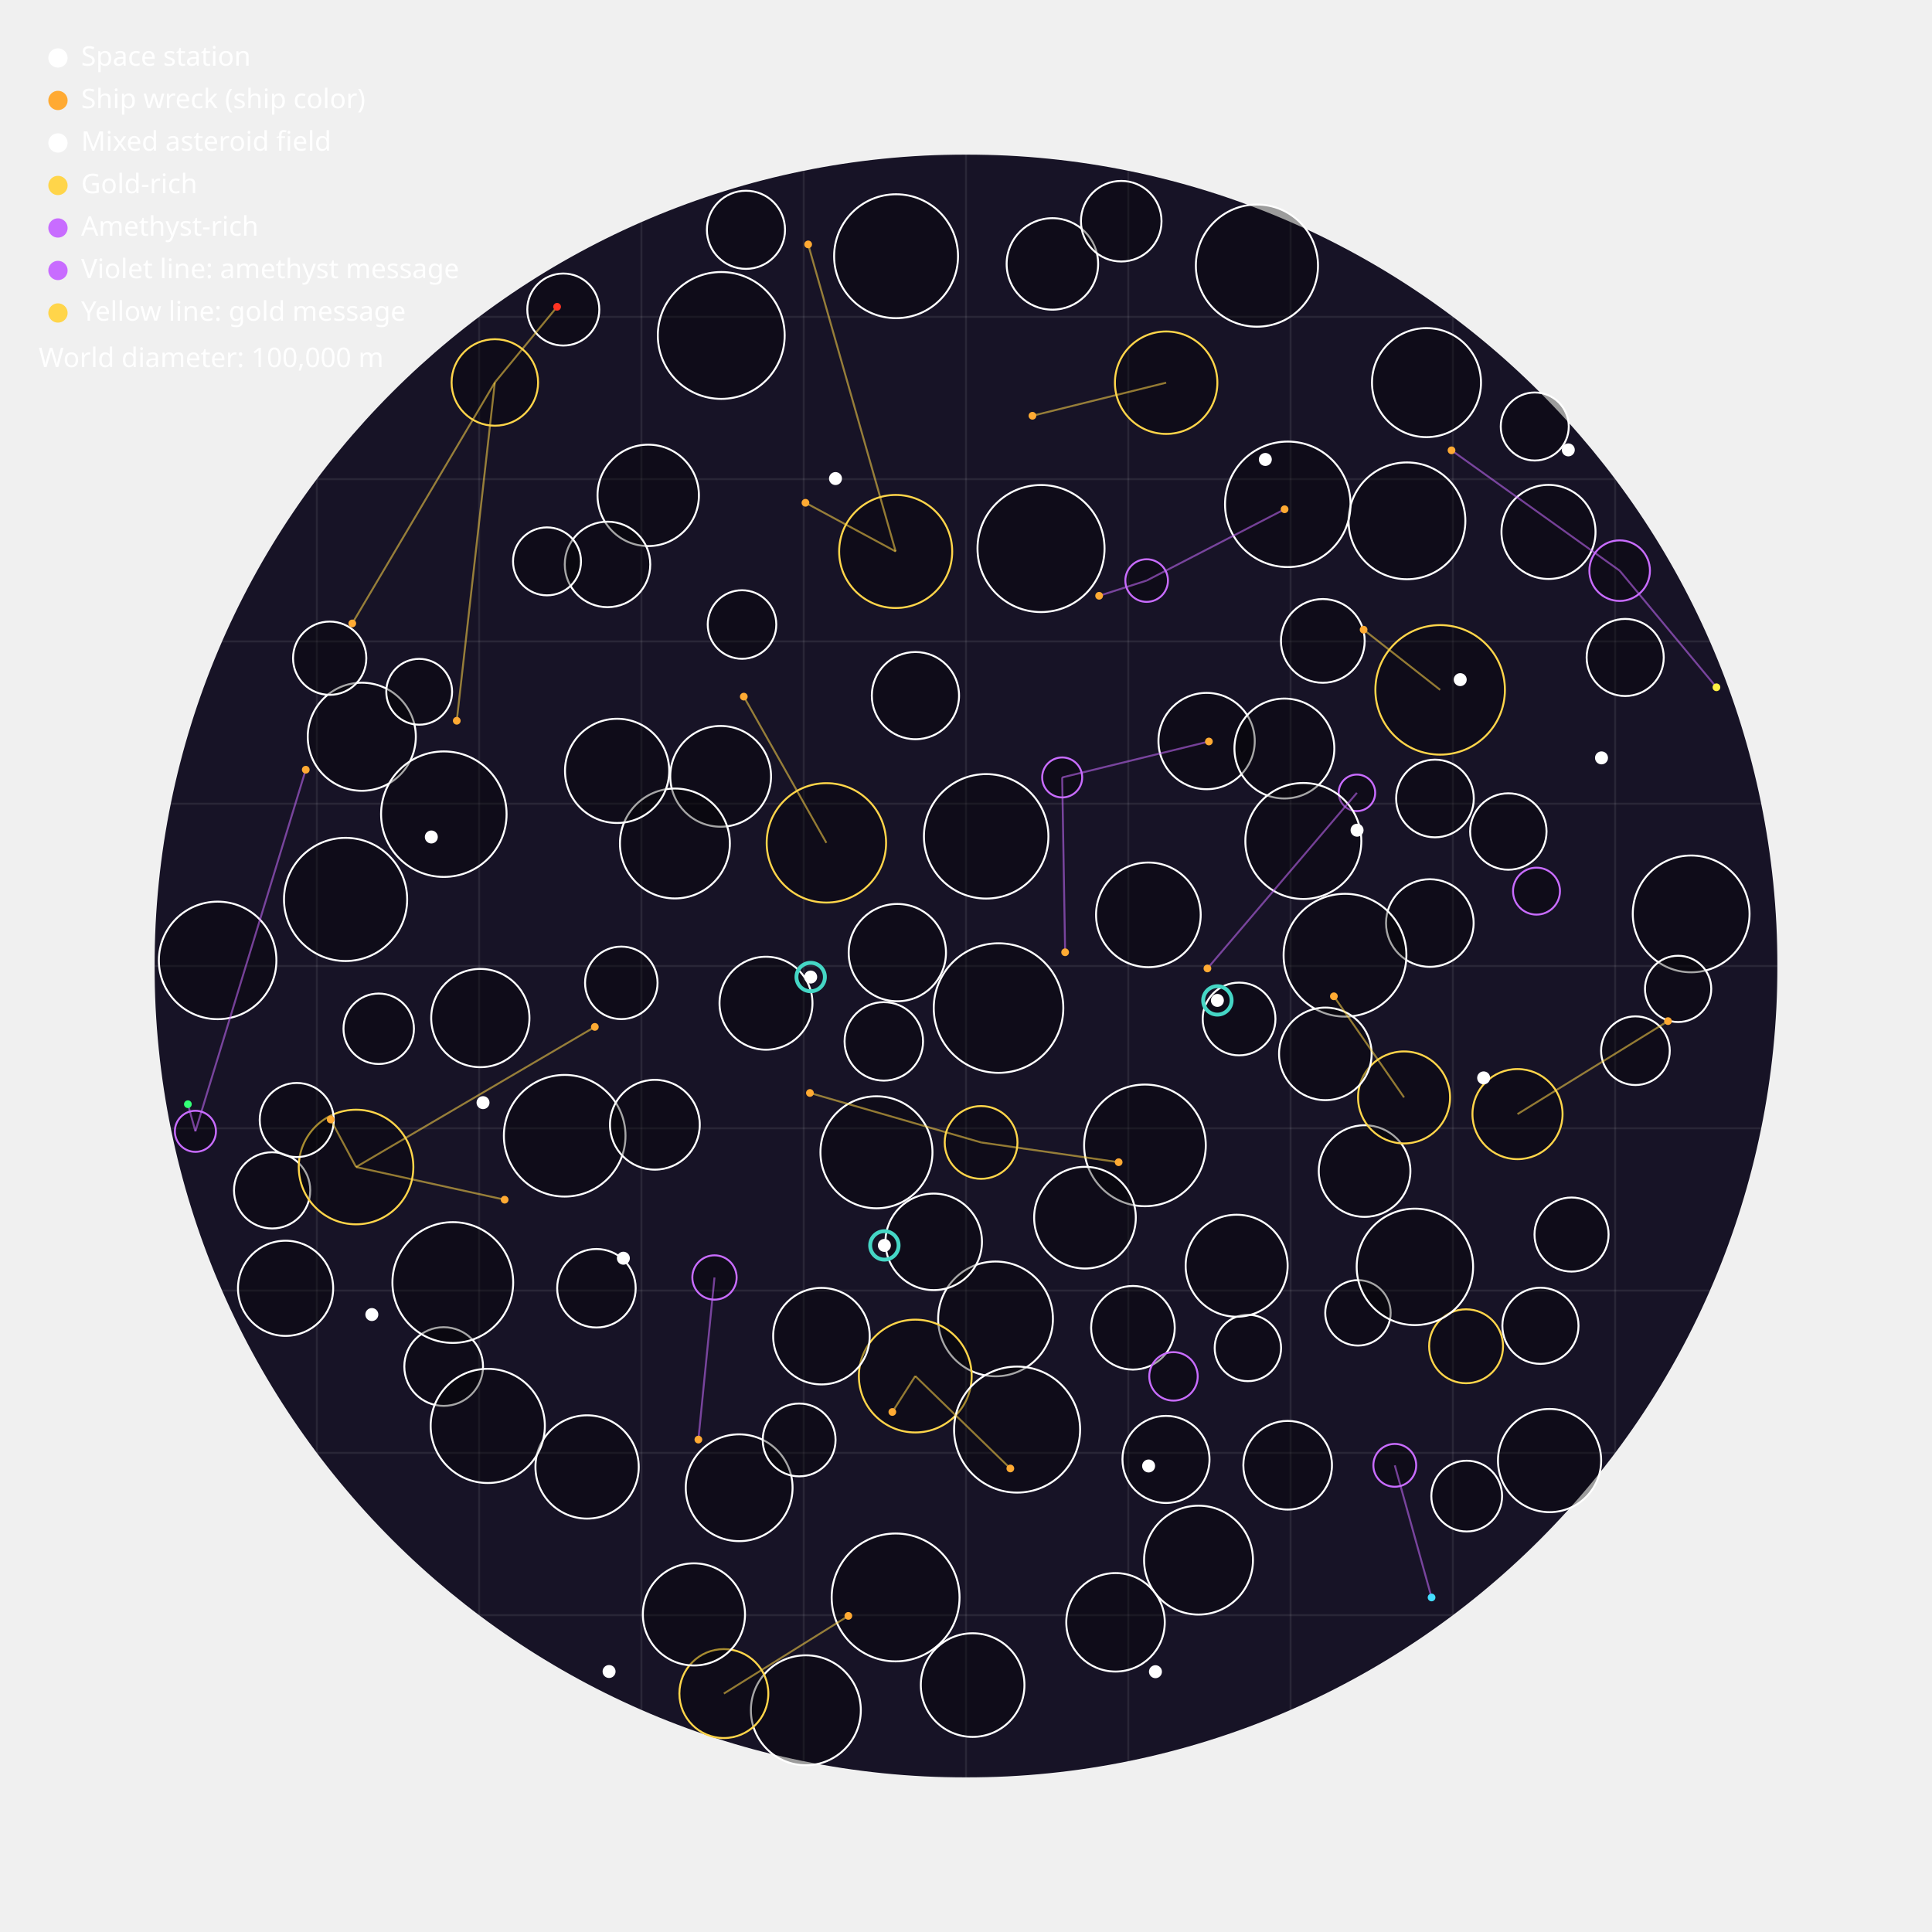
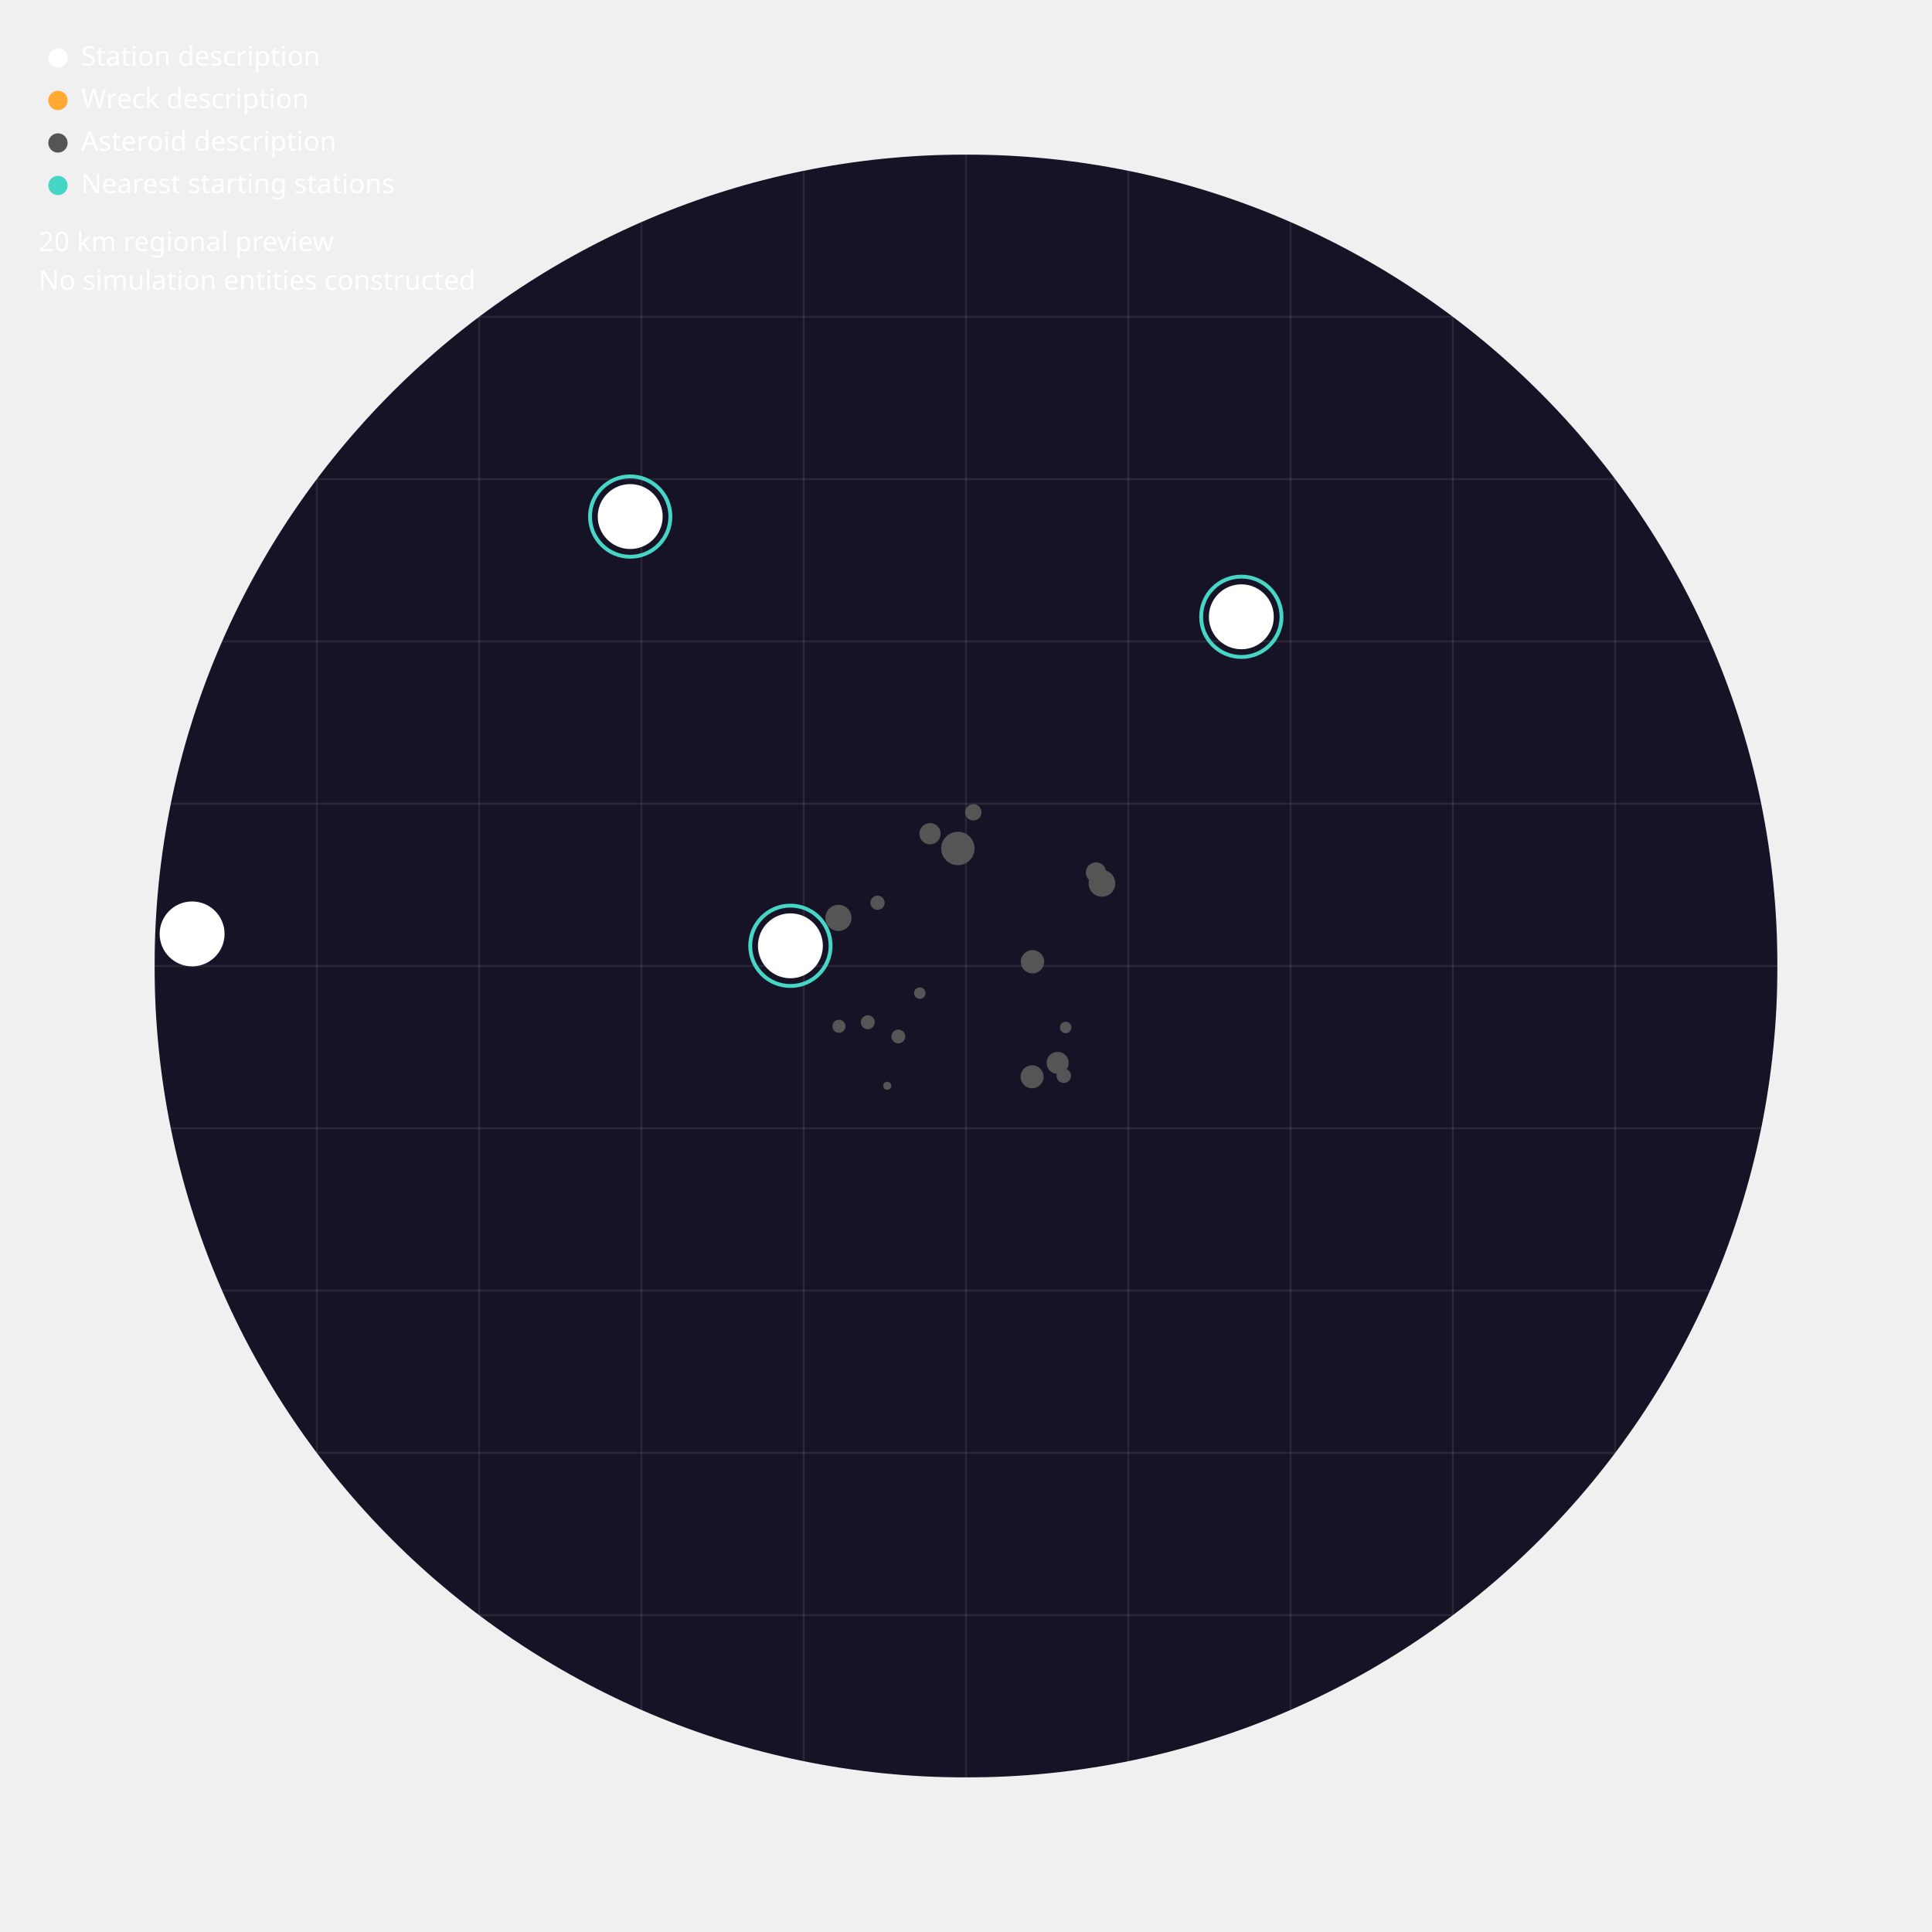
<svg xmlns="http://www.w3.org/2000/svg" viewBox="0 0 1000 1000" style="background:#100c1c;font:14px sans-serif">
  <defs>
    <clipPath id="world">
      <circle cx="500" cy="500" r="420" />
    </clipPath>
  </defs>
  <circle cx="500" cy="500" r="420" fill="#171326" />
  <g clip-path="url(#world)" stroke="#fff" stroke-opacity=".08">
    <line x1="80" y1="80" x2="80" y2="920" />
    <line x1="80" y1="80" x2="920" y2="80" />
    <line x1="164" y1="80" x2="164" y2="920" />
    <line x1="80" y1="164" x2="920" y2="164" />
    <line x1="248" y1="80" x2="248" y2="920" />
    <line x1="80" y1="248" x2="920" y2="248" />
    <line x1="332" y1="80" x2="332" y2="920" />
    <line x1="80" y1="332" x2="920" y2="332" />
    <line x1="416" y1="80" x2="416" y2="920" />
    <line x1="80" y1="416" x2="920" y2="416" />
    <line x1="500" y1="80" x2="500" y2="920" />
    <line x1="80" y1="500" x2="920" y2="500" />
    <line x1="584" y1="80" x2="584" y2="920" />
    <line x1="80" y1="584" x2="920" y2="584" />
    <line x1="668" y1="80" x2="668" y2="920" />
    <line x1="80" y1="668" x2="920" y2="668" />
    <line x1="752" y1="80" x2="752" y2="920" />
    <line x1="80" y1="752" x2="920" y2="752" />
    <line x1="836" y1="80" x2="836" y2="920" />
    <line x1="80" y1="836" x2="920" y2="836" />
    <line x1="920" y1="80" x2="920" y2="920" />
    <line x1="80" y1="920" x2="920" y2="920" />
  </g>
-   <circle cx="758.841" cy="696.823" r="19.129" fill="black" fill-opacity=".35" stroke="#ffd54a" />
-   <circle cx="473.831" cy="360.05" r="22.571" fill="black" fill-opacity=".35" stroke="white" />
-   <circle cx="702.874" cy="679.528" r="16.933" fill="black" fill-opacity=".35" stroke="white" />
-   <circle cx="386.107" cy="118.943" r="20.22" fill="black" fill-opacity=".35" stroke="white" />
-   <circle cx="544.714" cy="136.606" r="23.677" fill="black" fill-opacity=".35" stroke="white" />
-   <circle cx="396.475" cy="519.264" r="24.056" fill="black" fill-opacity=".35" stroke="white" />
-   <circle cx="740.079" cy="477.76" r="22.671" fill="black" fill-opacity=".35" stroke="white" />
-   <circle cx="248.619" cy="526.937" r="25.425" fill="black" fill-opacity=".35" stroke="white" />
-   <circle cx="427.737" cy="436.268" r="30.901" fill="black" fill-opacity=".35" stroke="#ffd54a" />
-   <circle cx="593.502" cy="300.495" r="11.026" fill="black" fill-opacity=".35" stroke="#c86cff" />
-   <circle cx="706.304" cy="606.134" r="23.713" fill="black" fill-opacity=".35" stroke="white" />
-   <circle cx="515.289" cy="682.662" r="29.704" fill="black" fill-opacity=".35" stroke="white" />
-   <circle cx="696.172" cy="494.413" r="31.782" fill="black" fill-opacity=".35" stroke="white" />
-   <circle cx="369.819" cy="661.226" r="11.466" fill="black" fill-opacity=".35" stroke="#c86cff" />
-   <circle cx="745.421" cy="357.072" r="33.524" fill="black" fill-opacity=".35" stroke="#ffd54a" />
-   <circle cx="728.241" cy="269.582" r="30.228" fill="black" fill-opacity=".35" stroke="white" />
-   <circle cx="841.198" cy="340.302" r="19.953" fill="black" fill-opacity=".35" stroke="white" />
-   <circle cx="303.879" cy="759.297" r="26.731" fill="black" fill-opacity=".35" stroke="white" />
-   <circle cx="846.499" cy="543.833" r="17.773" fill="black" fill-opacity=".35" stroke="white" />
-   <circle cx="187.264" cy="381.333" r="27.968" fill="black" fill-opacity=".35" stroke="white" />
-   <circle cx="721.938" cy="758.451" r="11.087" fill="black" fill-opacity=".35" stroke="#c86cff" />
-   <circle cx="178.872" cy="465.545" r="31.874" fill="black" fill-opacity=".35" stroke="white" />
-   <circle cx="463.603" cy="285.439" r="29.261" fill="black" fill-opacity=".35" stroke="#ffd54a" />
-   <circle cx="666.486" cy="758.399" r="22.938" fill="black" fill-opacity=".35" stroke="white" />
-   <circle cx="795.29" cy="461.248" r="12.148" fill="black" fill-opacity=".35" stroke="#c86cff" />
-   <circle cx="620.36" cy="807.52" r="28.178" fill="black" fill-opacity=".35" stroke="white" />
-   <circle cx="417.111" cy="885.228" r="28.449" fill="black" fill-opacity=".35" stroke="white" />
-   <circle cx="577.398" cy="839.706" r="25.489" fill="black" fill-opacity=".35" stroke="white" />
-   <circle cx="666.554" cy="261.03" r="32.477" fill="black" fill-opacity=".35" stroke="white" />
-   <circle cx="335.518" cy="256.404" r="26.242" fill="black" fill-opacity=".35" stroke="white" />
-   <circle cx="516.835" cy="521.773" r="33.529" fill="black" fill-opacity=".35" stroke="white" />
-   <circle cx="229.728" cy="421.41" r="32.478" fill="black" fill-opacity=".35" stroke="white" />
-   <circle cx="292.283" cy="587.858" r="31.476" fill="black" fill-opacity=".35" stroke="white" />
-   <circle cx="702.343" cy="410.363" r="9.45" fill="black" fill-opacity=".35" stroke="#c86cff" />
-   <circle cx="549.784" cy="402.403" r="10.354" fill="black" fill-opacity=".35" stroke="#c86cff" />
-   <circle cx="592.623" cy="592.846" r="31.485" fill="black" fill-opacity=".35" stroke="white" />
-   <circle cx="382.588" cy="770.052" r="27.642" fill="black" fill-opacity=".35" stroke="white" />
-   <circle cx="780.711" cy="430.388" r="19.775" fill="black" fill-opacity=".35" stroke="white" />
-   <circle cx="384.065" cy="323.25" r="17.74" fill="black" fill-opacity=".35" stroke="white" />
-   <circle cx="374.669" cy="876.59" r="23.018" fill="black" fill-opacity=".35" stroke="#ffd54a" />
-   <circle cx="256.129" cy="197.959" r="22.388" fill="black" fill-opacity=".35" stroke="#ffd54a" />
-   <circle cx="101.145" cy="585.566" r="10.633" fill="black" fill-opacity=".35" stroke="#c86cff" />
-   <circle cx="759.166" cy="774.379" r="18.313" fill="black" fill-opacity=".35" stroke="white" />
-   <circle cx="373.008" cy="401.833" r="26.08" fill="black" fill-opacity=".35" stroke="white" />
-   <circle cx="875.347" cy="473.028" r="30.222" fill="black" fill-opacity=".35" stroke="white" />
-   <circle cx="196.023" cy="532.486" r="18.229" fill="black" fill-opacity=".35" stroke="white" />
-   <circle cx="170.646" cy="340.684" r="18.963" fill="black" fill-opacity=".35" stroke="white" />
-   <circle cx="650.588" cy="137.487" r="31.61" fill="black" fill-opacity=".35" stroke="white" />
-   <circle cx="645.904" cy="697.702" r="17.18" fill="black" fill-opacity=".35" stroke="white" />
-   <circle cx="229.641" cy="707.318" r="20.367" fill="black" fill-opacity=".35" stroke="white" />
-   <circle cx="373.318" cy="173.628" r="32.827" fill="black" fill-opacity=".35" stroke="white" />
-   <circle cx="314.448" cy="292.143" r="22.122" fill="black" fill-opacity=".35" stroke="white" />
-   <circle cx="603.597" cy="198.08" r="26.513" fill="black" fill-opacity=".35" stroke="#ffd54a" />
-   <circle cx="112.65" cy="497.104" r="30.421" fill="black" fill-opacity=".35" stroke="white" />
-   <circle cx="503.434" cy="872.196" r="26.819" fill="black" fill-opacity=".35" stroke="white" />
-   <circle cx="624.534" cy="383.563" r="24.926" fill="black" fill-opacity=".35" stroke="white" />
-   <circle cx="140.852" cy="616.13" r="19.73" fill="black" fill-opacity=".35" stroke="white" />
-   <circle cx="234.374" cy="663.832" r="31.253" fill="black" fill-opacity=".35" stroke="white" />
-   <circle cx="338.958" cy="582.16" r="23.24" fill="black" fill-opacity=".35" stroke="white" />
-   <circle cx="473.745" cy="712.243" r="29.193" fill="black" fill-opacity=".35" stroke="#ffd54a" />
-   <circle cx="184.293" cy="604.047" r="29.658" fill="black" fill-opacity=".35" stroke="#ffd54a" />
-   <circle cx="507.814" cy="591.327" r="18.832" fill="black" fill-opacity=".35" stroke="#ffd54a" />
-   <circle cx="153.603" cy="579.716" r="19.175" fill="black" fill-opacity=".35" stroke="white" />
-   <circle cx="463.565" cy="826.829" r="33.093" fill="black" fill-opacity=".35" stroke="white" />
-   <circle cx="801.499" cy="275.32" r="24.339" fill="black" fill-opacity=".35" stroke="white" />
-   <circle cx="483.284" cy="642.777" r="24.978" fill="black" fill-opacity=".35" stroke="white" />
-   <circle cx="813.431" cy="638.994" r="19.168" fill="black" fill-opacity=".35" stroke="white" />
-   <circle cx="732.349" cy="655.736" r="30.128" fill="black" fill-opacity=".35" stroke="white" />
-   <circle cx="349.332" cy="436.584" r="28.448" fill="black" fill-opacity=".35" stroke="white" />
-   <circle cx="464.457" cy="493.069" r="25.177" fill="black" fill-opacity=".35" stroke="white" />
-   <circle cx="641.344" cy="527.421" r="18.83" fill="black" fill-opacity=".35" stroke="white" />
-   <circle cx="561.581" cy="630.264" r="26.309" fill="black" fill-opacity=".35" stroke="white" />
-   <circle cx="308.71" cy="666.793" r="20.319" fill="black" fill-opacity=".35" stroke="white" />
-   <circle cx="425.173" cy="691.591" r="24.983" fill="black" fill-opacity=".35" stroke="white" />
-   <circle cx="738.355" cy="198.043" r="28.213" fill="black" fill-opacity=".35" stroke="white" />
-   <circle cx="457.466" cy="539.014" r="20.31" fill="black" fill-opacity=".35" stroke="white" />
-   <circle cx="216.973" cy="358.067" r="17.035" fill="black" fill-opacity=".35" stroke="white" />
-   <circle cx="147.815" cy="666.824" r="24.632" fill="black" fill-opacity=".35" stroke="white" />
-   <circle cx="664.794" cy="387.441" r="25.853" fill="black" fill-opacity=".35" stroke="white" />
-   <circle cx="291.562" cy="160.215" r="18.639" fill="black" fill-opacity=".35" stroke="white" />
-   <circle cx="640.085" cy="655.139" r="26.396" fill="black" fill-opacity=".35" stroke="white" />
-   <circle cx="794.394" cy="220.757" r="17.605" fill="black" fill-opacity=".35" stroke="white" />
-   <circle cx="586.411" cy="687.256" r="21.639" fill="black" fill-opacity=".35" stroke="white" />
-   <circle cx="538.831" cy="283.922" r="32.876" fill="black" fill-opacity=".35" stroke="white" />
-   <circle cx="838.332" cy="295.365" r="15.678" fill="black" fill-opacity=".35" stroke="#c86cff" />
-   <circle cx="453.654" cy="596.419" r="28.99" fill="black" fill-opacity=".35" stroke="white" />
-   <circle cx="319.414" cy="398.998" r="26.969" fill="black" fill-opacity=".35" stroke="white" />
-   <circle cx="359.183" cy="835.613" r="26.436" fill="black" fill-opacity=".35" stroke="white" />
-   <circle cx="726.74" cy="568.029" r="23.812" fill="black" fill-opacity=".35" stroke="#ffd54a" />
-   <circle cx="321.587" cy="508.723" r="18.762" fill="black" fill-opacity=".35" stroke="white" />
-   <circle cx="797.327" cy="686.221" r="19.707" fill="black" fill-opacity=".35" stroke="white" />
-   <circle cx="603.509" cy="755.391" r="22.533" fill="black" fill-opacity=".35" stroke="white" />
-   <circle cx="802.053" cy="755.977" r="26.704" fill="black" fill-opacity=".35" stroke="white" />
-   <circle cx="413.635" cy="745.31" r="18.849" fill="black" fill-opacity=".35" stroke="white" />
-   <circle cx="868.588" cy="511.846" r="17.151" fill="black" fill-opacity=".35" stroke="white" />
-   <circle cx="594.401" cy="473.521" r="27.082" fill="black" fill-opacity=".35" stroke="white" />
-   <circle cx="685.996" cy="545.476" r="23.954" fill="black" fill-opacity=".35" stroke="white" />
-   <circle cx="674.603" cy="435.288" r="30.017" fill="black" fill-opacity=".35" stroke="white" />
-   <circle cx="785.46" cy="576.658" r="23.32" fill="black" fill-opacity=".35" stroke="#ffd54a" />
-   <circle cx="526.447" cy="739.945" r="32.615" fill="black" fill-opacity=".35" stroke="white" />
-   <circle cx="283.134" cy="290.561" r="17.585" fill="black" fill-opacity=".35" stroke="white" />
-   <circle cx="252.465" cy="738.046" r="29.552" fill="black" fill-opacity=".35" stroke="white" />
-   <circle cx="607.397" cy="712.41" r="12.546" fill="black" fill-opacity=".35" stroke="#c86cff" />
-   <circle cx="684.692" cy="331.733" r="21.674" fill="black" fill-opacity=".35" stroke="white" />
-   <circle cx="510.442" cy="432.886" r="32.215" fill="black" fill-opacity=".35" stroke="white" />
-   <circle cx="463.809" cy="132.619" r="32.065" fill="black" fill-opacity=".35" stroke="white" />
-   <circle cx="580.351" cy="114.497" r="20.855" fill="black" fill-opacity=".35" stroke="white" />
-   <circle cx="742.739" cy="413.297" r="20.098" fill="black" fill-opacity=".35" stroke="white" />
-   <g stroke-opacity=".55">
-     <line x1="888.423" y1="355.738" x2="838.332" y2="295.365" stroke="#c86cff" />
-     <line x1="97.246" y1="571.54" x2="101.145" y2="585.566" stroke="#c86cff" />
-     <line x1="740.976" y1="826.845" x2="721.938" y2="758.451" stroke="#c86cff" />
-     <line x1="288.355" y1="158.79" x2="256.129" y2="197.959" stroke="#ffd54a" />
-     <line x1="418.303" y1="126.507" x2="463.603" y2="285.439" stroke="#ffd54a" />
-     <line x1="751.305" y1="233.084" x2="838.332" y2="295.365" stroke="#c86cff" />
-     <line x1="863.349" y1="528.519" x2="785.46" y2="576.658" stroke="#ffd54a" />
-     <line x1="182.335" y1="322.683" x2="256.129" y2="197.959" stroke="#ffd54a" />
-     <line x1="158.263" y1="398.395" x2="101.145" y2="585.566" stroke="#c86cff" />
-     <line x1="439.104" y1="836.375" x2="374.669" y2="876.59" stroke="#ffd54a" />
-     <line x1="171.138" y1="579.437" x2="184.293" y2="604.047" stroke="#ffd54a" />
-     <line x1="236.42" y1="373.064" x2="256.129" y2="197.959" stroke="#ffd54a" />
-     <line x1="664.903" y1="263.592" x2="593.502" y2="300.495" stroke="#c86cff" />
-     <line x1="534.39" y1="215.2" x2="603.597" y2="198.08" stroke="#ffd54a" />
-     <line x1="361.478" y1="745.123" x2="369.819" y2="661.226" stroke="#c86cff" />
-     <line x1="705.801" y1="325.932" x2="745.421" y2="357.072" stroke="#ffd54a" />
-     <line x1="261.202" y1="620.961" x2="184.293" y2="604.047" stroke="#ffd54a" />
-     <line x1="522.956" y1="760.079" x2="473.745" y2="712.243" stroke="#ffd54a" />
-     <line x1="416.908" y1="260.23" x2="463.603" y2="285.439" stroke="#ffd54a" />
-     <line x1="461.873" y1="730.838" x2="473.745" y2="712.243" stroke="#ffd54a" />
-     <line x1="568.906" y1="308.377" x2="593.502" y2="300.495" stroke="#c86cff" />
-     <line x1="307.881" y1="531.519" x2="184.293" y2="604.047" stroke="#ffd54a" />
-     <line x1="690.419" y1="515.68" x2="726.74" y2="568.029" stroke="#ffd54a" />
-     <line x1="384.985" y1="360.574" x2="427.737" y2="436.268" stroke="#ffd54a" />
-     <line x1="625.722" y1="383.794" x2="549.784" y2="402.403" stroke="#c86cff" />
-     <line x1="579.009" y1="601.551" x2="507.814" y2="591.327" stroke="#ffd54a" />
-     <line x1="624.963" y1="501.27" x2="702.343" y2="410.363" stroke="#c86cff" />
-     <line x1="419.217" y1="565.715" x2="507.814" y2="591.327" stroke="#ffd54a" />
-     <line x1="551.312" y1="492.889" x2="549.784" y2="402.403" stroke="#c86cff" />
-   </g>
-   <circle cx="654.93" cy="237.814" r="3.36" fill="white" />
-   <circle cx="598.059" cy="865.269" r="3.36" fill="white" />
-   <circle cx="315.259" cy="865.169" r="3.36" fill="white" />
-   <circle cx="432.447" cy="247.7" r="3.36" fill="white" />
-   <circle cx="828.935" cy="392.281" r="3.36" fill="white" />
-   <circle cx="630.119" cy="517.811" r="3.36" fill="white" />
-   <circle cx="457.756" cy="644.62" r="3.36" fill="white" />
-   <circle cx="594.52" cy="758.791" r="3.36" fill="white" />
-   <circle cx="755.809" cy="351.779" r="3.36" fill="white" />
-   <circle cx="702.417" cy="429.71" r="3.36" fill="white" />
-   <circle cx="322.657" cy="651.254" r="3.36" fill="white" />
-   <circle cx="419.604" cy="505.707" r="3.36" fill="white" />
-   <circle cx="767.934" cy="557.914" r="3.36" fill="white" />
-   <circle cx="192.462" cy="680.407" r="3.36" fill="white" />
-   <circle cx="250.015" cy="570.723" r="3.36" fill="white" />
-   <circle cx="223.252" cy="433.223" r="3.36" fill="white" />
-   <circle cx="811.75" cy="232.859" r="3.36" fill="white" />
-   <circle cx="888.423" cy="355.738" r="2" fill="#fe4" />
-   <circle cx="97.246" cy="571.54" r="2" fill="#3f7" />
-   <circle cx="740.976" cy="826.845" r="2" fill="#4df" />
-   <circle cx="288.355" cy="158.79" r="2" fill="#f32" />
-   <circle cx="418.303" cy="126.507" r="2" fill="#fa3" />
-   <circle cx="751.305" cy="233.084" r="2" fill="#fa3" />
-   <circle cx="863.349" cy="528.519" r="2" fill="#fa3" />
-   <circle cx="182.335" cy="322.683" r="2" fill="#fa3" />
-   <circle cx="158.263" cy="398.395" r="2" fill="#fa3" />
-   <circle cx="439.104" cy="836.375" r="2" fill="#fa3" />
-   <circle cx="171.138" cy="579.437" r="2" fill="#fa3" />
-   <circle cx="236.42" cy="373.064" r="2" fill="#fa3" />
-   <circle cx="664.903" cy="263.592" r="2" fill="#fa3" />
-   <circle cx="534.39" cy="215.2" r="2" fill="#fa3" />
-   <circle cx="361.478" cy="745.123" r="2" fill="#fa3" />
-   <circle cx="705.801" cy="325.932" r="2" fill="#fa3" />
-   <circle cx="261.202" cy="620.961" r="2" fill="#fa3" />
-   <circle cx="522.956" cy="760.079" r="2" fill="#fa3" />
-   <circle cx="416.908" cy="260.23" r="2" fill="#fa3" />
-   <circle cx="461.873" cy="730.838" r="2" fill="#fa3" />
-   <circle cx="568.906" cy="308.377" r="2" fill="#fa3" />
-   <circle cx="307.881" cy="531.519" r="2" fill="#fa3" />
-   <circle cx="690.419" cy="515.68" r="2" fill="#fa3" />
-   <circle cx="384.985" cy="360.574" r="2" fill="#fa3" />
-   <circle cx="625.722" cy="383.794" r="2" fill="#fa3" />
-   <circle cx="579.009" cy="601.551" r="2" fill="#fa3" />
-   <circle cx="624.963" cy="501.27" r="2" fill="#fa3" />
-   <circle cx="419.217" cy="565.715" r="2" fill="#fa3" />
-   <circle cx="551.312" cy="492.889" r="2" fill="#fa3" />
-   <circle cx="419.604" cy="505.707" r="7.36" fill="none" stroke="#45d6c5" stroke-width="2" />
-   <circle cx="630.119" cy="517.811" r="7.36" fill="none" stroke="#45d6c5" stroke-width="2" />
-   <circle cx="457.756" cy="644.62" r="7.36" fill="none" stroke="#45d6c5" stroke-width="2" />
+   <circle cx="433.98" cy="475.096" r="6.772" fill="#555" />
+   <circle cx="481.364" cy="431.55" r="5.516" fill="#555" />
+   <circle cx="454.199" cy="467.263" r="3.688" fill="#555" />
+   <circle cx="495.801" cy="439.163" r="8.646" fill="#555" />
+   <circle cx="464.985" cy="536.484" r="3.591" fill="#555" />
+   <circle cx="434.237" cy="531.2" r="3.381" fill="#555" />
+   <circle cx="459.247" cy="561.984" r="2.103" fill="#555" />
+   <circle cx="476.08" cy="514.038" r="2.956" fill="#555" />
+   <circle cx="449.158" cy="529.122" r="3.617" fill="#555" />
+   <circle cx="534.415" cy="497.793" r="6.046" fill="#555" />
+   <circle cx="570.364" cy="457.208" r="6.917" fill="#555" />
+   <circle cx="567.301" cy="451.623" r="5.277" fill="#555" />
+   <circle cx="503.799" cy="420.436" r="4.242" fill="#555" />
+   <circle cx="551.595" cy="531.814" r="2.972" fill="#555" />
+   <circle cx="550.608" cy="556.815" r="3.735" fill="#555" />
+   <circle cx="534.216" cy="557.343" r="5.967" fill="#555" />
+   <circle cx="547.447" cy="550.169" r="5.717" fill="#555" />
+   <circle cx="99.431" cy="483.387" r="16.8" fill="white" />
+   <circle cx="326.192" cy="267.375" r="16.8" fill="white" />
+   <circle cx="409.112" cy="489.546" r="16.8" fill="white" />
+   <circle cx="642.508" cy="319.25" r="16.8" fill="white" />
+   <circle cx="409.112" cy="489.546" r="20.8" fill="none" stroke="#45d6c5" stroke-width="2" />
+   <circle cx="642.508" cy="319.25" r="20.8" fill="none" stroke="#45d6c5" stroke-width="2" />
+   <circle cx="326.192" cy="267.375" r="20.8" fill="none" stroke="#45d6c5" stroke-width="2" />
  <g fill="white">
    <circle cx="30" cy="30" r="5" fill="white" />
-     <text x="42" y="34">Space station</text>
+     <text x="42" y="34">Station description</text>
    <circle cx="30" cy="52" r="5" fill="#fa3" />
-     <text x="42" y="56">Ship wreck (ship color)</text>
-     <circle cx="30" cy="74" r="5" fill="white" />
-     <text x="42" y="78">Mixed asteroid field</text>
-     <circle cx="30" cy="96" r="5" fill="#ffd54a" />
-     <text x="42" y="100">Gold-rich</text>
-     <circle cx="30" cy="118" r="5" fill="#c86cff" />
-     <text x="42" y="122">Amethyst-rich</text>
-     <circle cx="30" cy="140" r="5" fill="#c86cff" />
-     <text x="42" y="144">Violet line: amethyst message</text>
-     <circle cx="30" cy="162" r="5" fill="#ffd54a" />
-     <text x="42" y="166">Yellow line: gold message</text>
-     <text x="20" y="190">World diameter: 100,000 m</text>
+     <text x="42" y="56">Wreck description</text>
+     <circle cx="30" cy="74" r="5" fill="#555" />
+     <text x="42" y="78">Asteroid description</text>
+     <circle cx="30" cy="96" r="5" fill="#45d6c5" />
+     <text x="42" y="100">Nearest starting stations</text>
+     <text x="20" y="130">20 km regional preview</text>
+     <text x="20" y="150">No simulation entities constructed</text>
  </g>
</svg>
